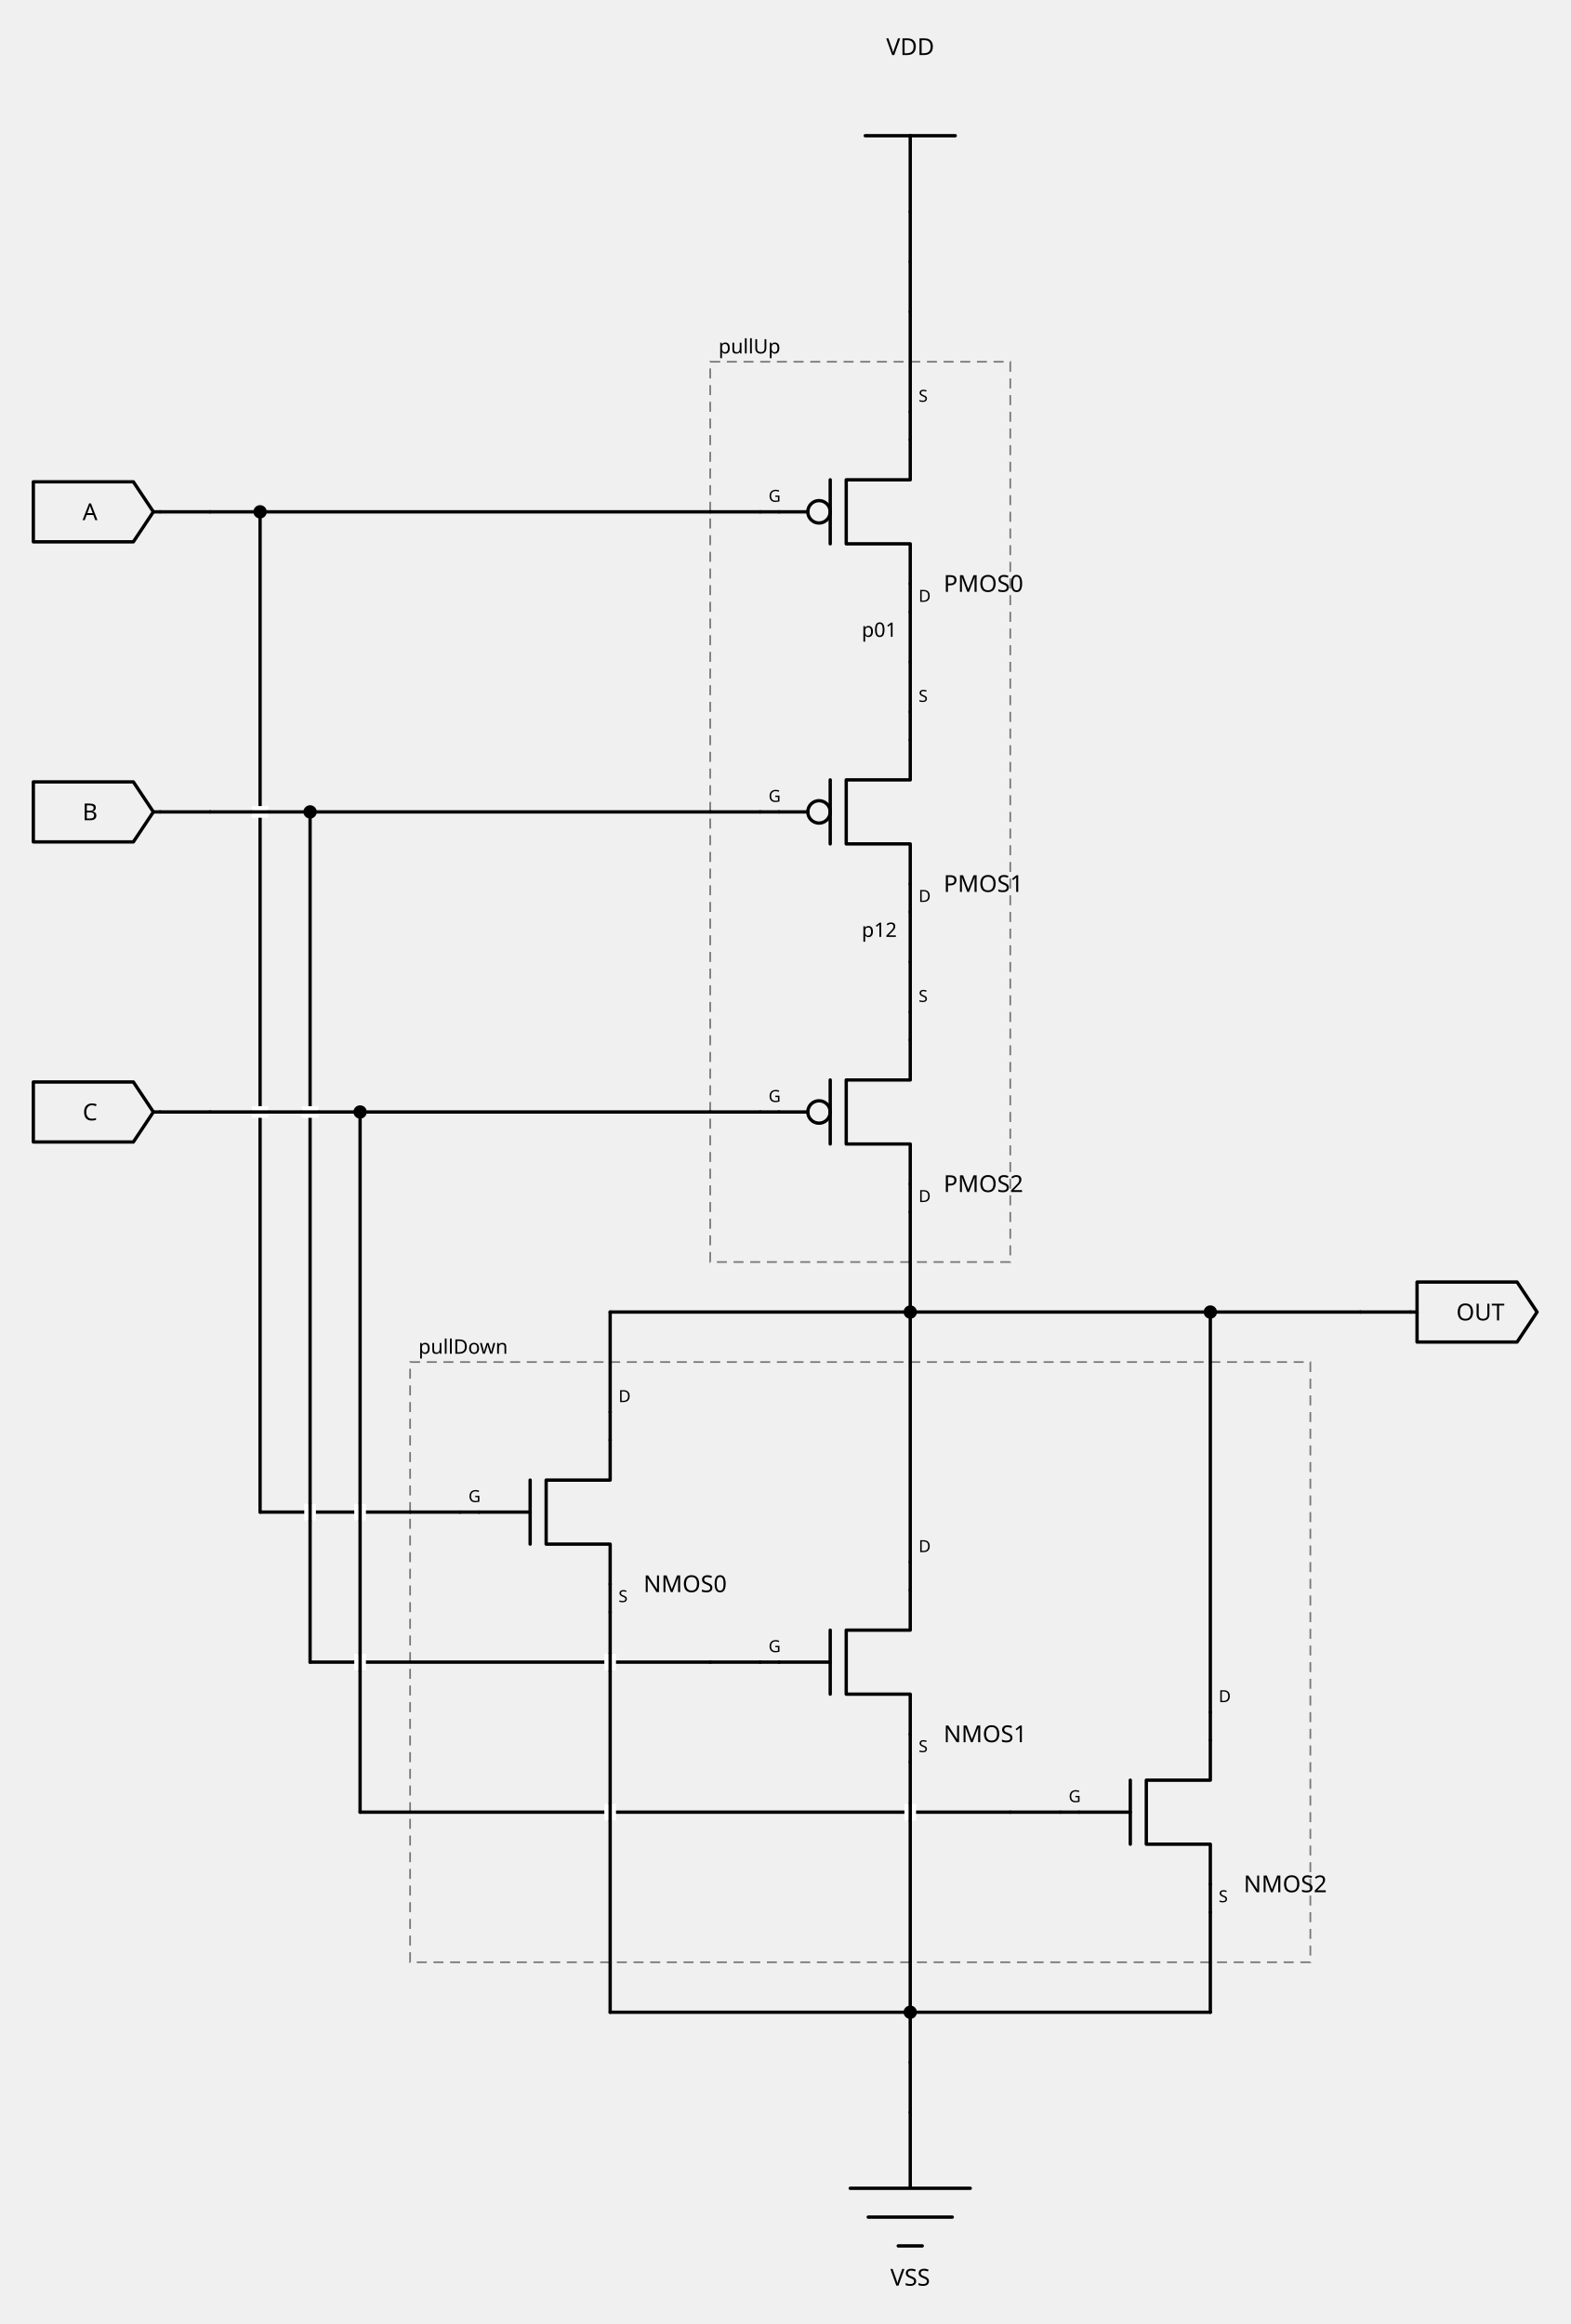
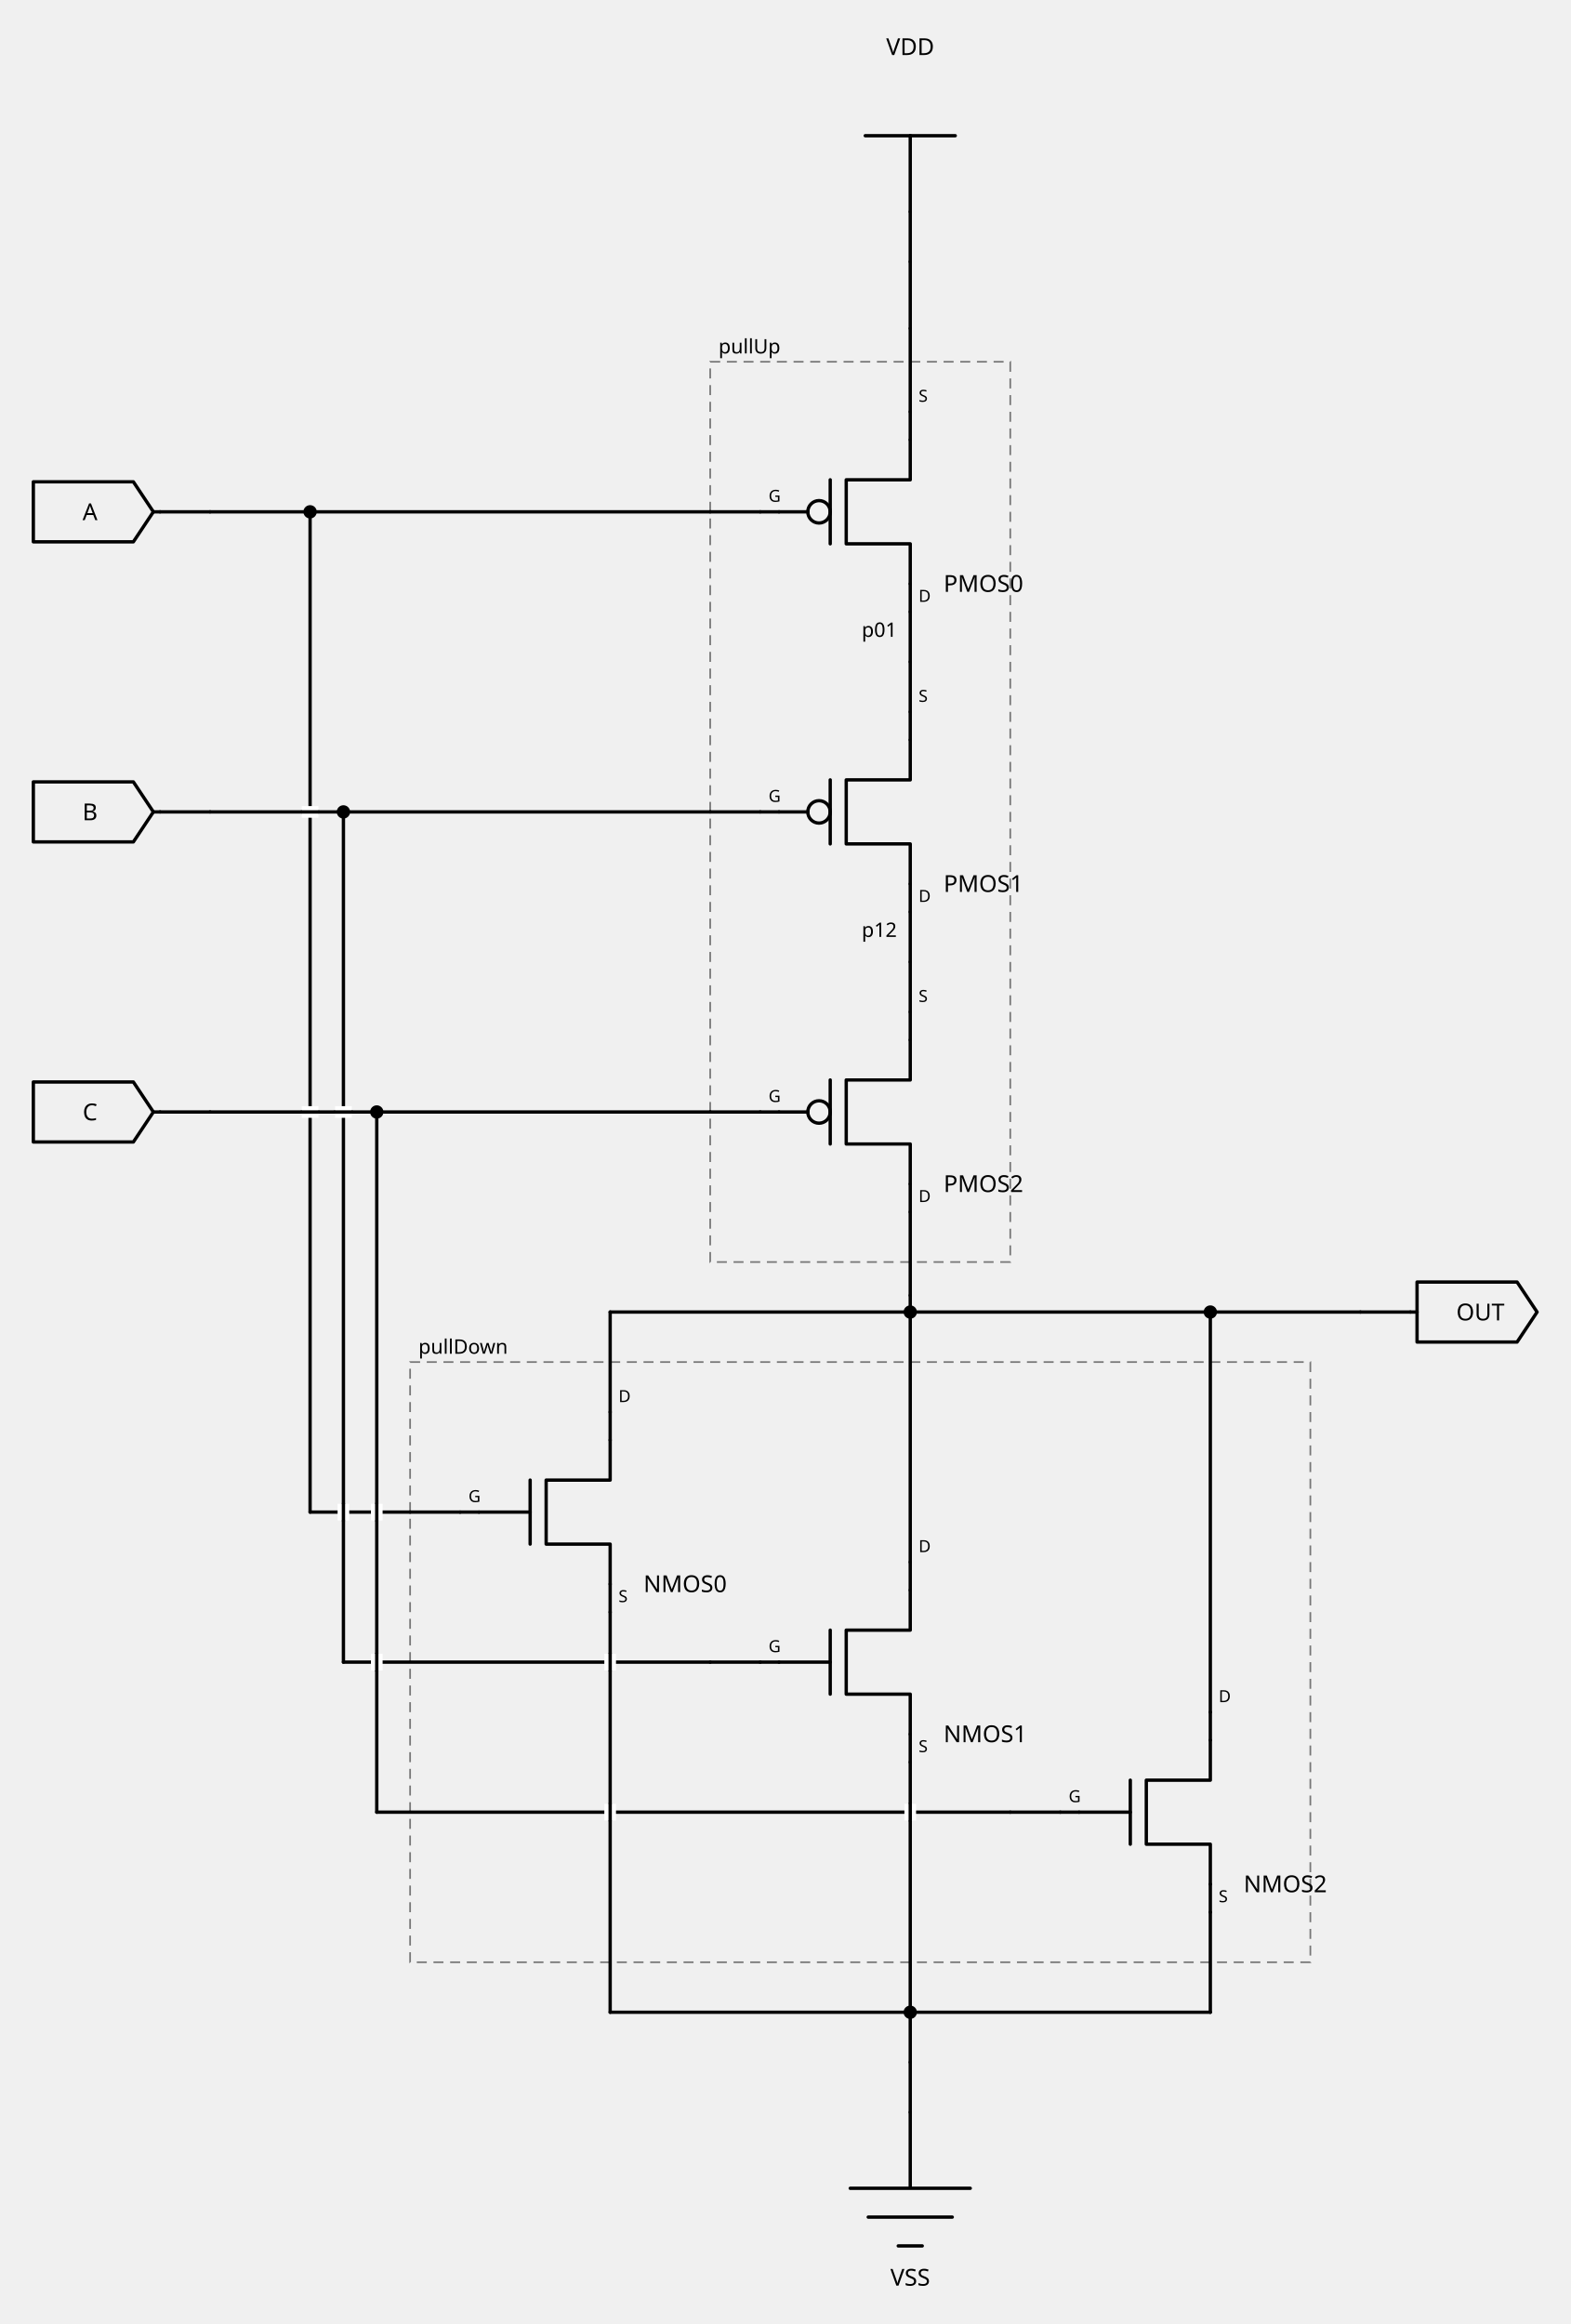
<svg xmlns="http://www.w3.org/2000/svg" id="fixture-nor3" width="942" viewBox="24 -7 942 1394" height="1394" role="graphics-document document" aria-roledescription="circuitDiagram">
  <style>#fixture-nor3{font-family:"trebuchet ms",verdana,arial,sans-serif;font-size:16px;fill:#333;}@keyframes edge-animation-frame{from{stroke-dashoffset:0;}}@keyframes dash{to{stroke-dashoffset:0;}}#fixture-nor3 .edge-animation-slow{stroke-dasharray:9,5!important;stroke-dashoffset:900;animation:dash 50s linear infinite;stroke-linecap:round;}#fixture-nor3 .edge-animation-fast{stroke-dasharray:9,5!important;stroke-dashoffset:900;animation:dash 20s linear infinite;stroke-linecap:round;}#fixture-nor3 .error-icon{fill:#552222;}#fixture-nor3 .error-text{fill:#552222;stroke:#552222;}#fixture-nor3 .edge-thickness-normal{stroke-width:1px;}#fixture-nor3 .edge-thickness-thick{stroke-width:3.5px;}#fixture-nor3 .edge-pattern-solid{stroke-dasharray:0;}#fixture-nor3 .edge-thickness-invisible{stroke-width:0;fill:none;}#fixture-nor3 .edge-pattern-dashed{stroke-dasharray:3;}#fixture-nor3 .edge-pattern-dotted{stroke-dasharray:2;}#fixture-nor3 .marker{fill:#333333;stroke:#333333;}#fixture-nor3 .marker.cross{stroke:#333333;}#fixture-nor3 svg{font-family:"trebuchet ms",verdana,arial,sans-serif;font-size:16px;}#fixture-nor3 p{margin:0;}#fixture-nor3 .node .neo-node{stroke:#9370DB;}#fixture-nor3 [data-look="neo"].node rect,#fixture-nor3 [data-look="neo"].cluster rect,#fixture-nor3 [data-look="neo"].node polygon{stroke:#9370DB;filter:drop-shadow(1px 2px 2px rgba(185, 185, 185, 1));}#fixture-nor3 [data-look="neo"].swimlane.cluster rect{filter:none;}#fixture-nor3 [data-look="neo"].node path{stroke:#9370DB;stroke-width:1px;}#fixture-nor3 [data-look="neo"].node .outer-path{filter:drop-shadow(1px 2px 2px rgba(185, 185, 185, 1));}#fixture-nor3 [data-look="neo"].node .neo-line path{stroke:#9370DB;filter:none;}#fixture-nor3 [data-look="neo"].node circle{stroke:#9370DB;filter:drop-shadow(1px 2px 2px rgba(185, 185, 185, 1));}#fixture-nor3 [data-look="neo"].node circle .state-start{fill:#000000;}#fixture-nor3 [data-look="neo"].icon-shape .icon{fill:#9370DB;filter:drop-shadow(1px 2px 2px rgba(185, 185, 185, 1));}#fixture-nor3 [data-look="neo"].icon-shape .icon-neo path{stroke:#9370DB;filter:drop-shadow(1px 2px 2px rgba(185, 185, 185, 1));}#fixture-nor3 :root{--mermaid-font-family:"trebuchet ms",verdana,arial,sans-serif;}</style>
  <g />
  <g data-circuit="drawing">
    <g data-layer="frames">
      <rect x="450" y="210" width="180" height="540" fill="none" stroke="#777" stroke-width="1" data-stage="0" stroke-dasharray="6 4" />
      <text x="455" y="205" fill="black" stroke="none" font-size="12" font-family="sans-serif">
        <tspan x="455" dy="0">pullUp</tspan>
      </text>
      <rect x="270" y="810" width="540" height="360" fill="none" stroke="#777" stroke-width="1" data-stage="1" stroke-dasharray="6 4" />
      <text x="275" y="805" fill="black" stroke="none" font-size="12" font-family="sans-serif">
        <tspan x="275" dy="0">pullDown</tspan>
      </text>
    </g>
    <g fill="none" stroke="black" stroke-width="2" stroke-linecap="round" data-layer="wires">
      <g data-net="A">
        <path d="M 120 300 L 150 300" />
        <path d="M 480 300 L 450 300" />
-         <path d="M 450 300 L 180 300" />
-         <path d="M 180 300 L 150 300" />
+         <path d="M 450 300 L 210 300" />
+         <path d="M 210 300 L 150 300" />
        <path d="M 300 900 L 270 900" />
-         <path d="M 270 900 L 180 900" />
-         <path d="M 180 900 L 180 300" />
-         <circle cx="180" cy="300" r="3" fill="black" data-junction="A" />
+         <path d="M 270 900 L 210 900" />
+         <path d="M 210 900 L 210 300" />
+         <circle cx="210" cy="300" r="3" fill="black" data-junction="A" />
      </g>
      <g data-net="B">
        <path d="M 120 480 L 150 480" />
        <path d="M 480 480 L 450 480" />
-         <path d="M 450 480 L 210 480" />
-         <path d="M 210 480 L 150 480" />
+         <path d="M 450 480 L 230 480" />
+         <path d="M 230 480 L 150 480" />
        <path d="M 480 990 L 450 990" />
-         <path d="M 450 990 L 210 990" />
-         <path d="M 210 990 L 210 480" />
-         <circle cx="210" cy="480" r="3" fill="black" data-junction="B" />
+         <path d="M 450 990 L 230 990" />
+         <path d="M 230 990 L 230 480" />
+         <circle cx="230" cy="480" r="3" fill="black" data-junction="B" />
      </g>
      <g data-net="C">
        <path d="M 120 660 L 150 660" />
        <path d="M 480 660 L 450 660" />
-         <path d="M 450 660 L 240 660" />
-         <path d="M 240 660 L 150 660" />
+         <path d="M 450 660 L 250 660" />
+         <path d="M 250 660 L 150 660" />
        <path d="M 660 1080 L 630 1080" />
-         <path d="M 630 1080 L 240 1080" />
-         <path d="M 240 1080 L 240 660" />
-         <circle cx="240" cy="660" r="3" fill="black" data-junction="C" />
+         <path d="M 630 1080 L 250 1080" />
+         <path d="M 250 1080 L 250 660" />
+         <circle cx="250" cy="660" r="3" fill="black" data-junction="C" />
      </g>
      <g data-net="OUT">
        <path d="M 390 780 L 570 780" />
        <path d="M 570 780 L 750 780" />
        <path d="M 390 840 L 390 780" />
        <path d="M 570 930 L 570 780" />
        <path d="M 750 1020 L 750 780" />
        <path d="M 870 780 L 840 780" />
        <path d="M 840 780 L 750 780" />
-         <path d="M 570 720 L 570 780" />
+         <path d="M 570 720 L 570 770" />
+         <path d="M 570 770 L 570 780" />
        <circle cx="570" cy="780" r="3" fill="black" data-junction="OUT" />
        <circle cx="750" cy="780" r="3" fill="black" data-junction="OUT" />
      </g>
      <g data-net="VDD">
        <path d="M 570 120 L 570 150" />
-         <path d="M 570 240 L 570 180" />
-         <path d="M 570 180 L 570 150" />
+         <path d="M 570 240 L 570 190" />
+         <path d="M 570 190 L 570 150" />
      </g>
      <g data-net="VSS">
        <path d="M 390 1200 L 570 1200" />
        <path d="M 570 1200 L 750 1200" />
        <path d="M 390 960 L 390 1200" />
        <path d="M 570 1050 L 570 1200" />
        <path d="M 750 1140 L 750 1200" />
        <path d="M 570 1260 L 570 1230" />
        <path d="M 570 1230 L 570 1200" />
        <circle cx="570" cy="1200" r="3" fill="black" data-junction="VSS" />
      </g>
      <g data-net="p01">
        <path d="M 570 360 L 570 390" />
        <path d="M 570 420 L 570 390" />
      </g>
      <g data-net="p12">
        <path d="M 570 540 L 570 570" />
        <path d="M 570 600 L 570 570" />
      </g>
      <g data-crossing="B" data-under="A">
-         <path d="M 210 895 V 905" stroke="white" stroke-width="7" stroke-linecap="butt" />
-         <path d="M 210 895 V 905" />
+         <path d="M 230 895 V 905" stroke="white" stroke-width="7" stroke-linecap="butt" />
+         <path d="M 230 895 V 905" />
      </g>
      <g data-crossing="B" data-under="A">
-         <path d="M 175 480 H 185" stroke="white" stroke-width="7" stroke-linecap="butt" />
-         <path d="M 175 480 H 185" />
+         <path d="M 205 480 H 215" stroke="white" stroke-width="7" stroke-linecap="butt" />
+         <path d="M 205 480 H 215" />
      </g>
      <g data-crossing="C" data-under="A">
-         <path d="M 240 895 V 905" stroke="white" stroke-width="7" stroke-linecap="butt" />
-         <path d="M 240 895 V 905" />
+         <path d="M 250 895 V 905" stroke="white" stroke-width="7" stroke-linecap="butt" />
+         <path d="M 250 895 V 905" />
      </g>
      <g data-crossing="C" data-under="A">
-         <path d="M 175 660 H 185" stroke="white" stroke-width="7" stroke-linecap="butt" />
-         <path d="M 175 660 H 185" />
-       </g>
-       <g data-crossing="C" data-under="B">
-         <path d="M 240 985 V 995" stroke="white" stroke-width="7" stroke-linecap="butt" />
-         <path d="M 240 985 V 995" />
-       </g>
-       <g data-crossing="C" data-under="B">
        <path d="M 205 660 H 215" stroke="white" stroke-width="7" stroke-linecap="butt" />
        <path d="M 205 660 H 215" />
+       </g>
+       <g data-crossing="C" data-under="B">
+         <path d="M 250 985 V 995" stroke="white" stroke-width="7" stroke-linecap="butt" />
+         <path d="M 250 985 V 995" />
+       </g>
+       <g data-crossing="C" data-under="B">
+         <path d="M 225 660 H 235" stroke="white" stroke-width="7" stroke-linecap="butt" />
+         <path d="M 225 660 H 235" />
      </g>
      <g data-crossing="VSS" data-under="B">
        <path d="M 390 985 V 995" stroke="white" stroke-width="7" stroke-linecap="butt" />
        <path d="M 390 985 V 995" />
      </g>
      <g data-crossing="VSS" data-under="C">
        <path d="M 390 1075 V 1085" stroke="white" stroke-width="7" stroke-linecap="butt" />
        <path d="M 390 1075 V 1085" />
      </g>
      <g data-crossing="VSS" data-under="C">
        <path d="M 570 1075 V 1085" stroke="white" stroke-width="7" stroke-linecap="butt" />
        <path d="M 570 1075 V 1085" />
      </g>
    </g>
    <g data-layer="symbols">
      <g transform="matrix(1 0 0 1 480 240)" data-symbol="pmos" data-device="PMOS0">
        <g id="fixture-nor3-symbol-0-0" fill="none" stroke="#000" stroke-width="2" stroke-linecap="round" stroke-linejoin="round">
          <circle cx="35.28" cy="60" r="6.72" id="fixture-nor3-symbol-0-1" stroke="#000" fill="none" stroke-width="2" />
          <path d="M 90 16.8 L 90 40.8 L 51.6 40.8 L 51.6 79.2 L 90 79.2 L 90 103.2" id="fixture-nor3-symbol-0-2" stroke="#000" fill="none" stroke-width="2" stroke-linecap="round" stroke-linejoin="round" />
          <path d="M 42 40.8 L 42 79.2" id="fixture-nor3-symbol-0-3" stroke="#000" fill="none" stroke-width="2" stroke-linecap="round" stroke-linejoin="round" />
          <path d="M 28.56 60 L 11.28 60" id="fixture-nor3-symbol-0-4" stroke="#000" fill="none" stroke-width="2" stroke-linecap="round" stroke-linejoin="round" />
          <line id="fixture-nor3-symbol-0-5" x1="0" y1="60" x2="11.28" y2="60" />
          <line id="fixture-nor3-symbol-0-6" x1="90" y1="0" x2="90" y2="16.8" />
          <line id="fixture-nor3-symbol-0-7" x1="90" y1="103.2" x2="90" y2="120" />
        </g>
      </g>
      <g transform="matrix(1 0 0 1 480 420)" data-symbol="pmos" data-device="PMOS1">
        <g id="fixture-nor3-symbol-1-0" fill="none" stroke="#000" stroke-width="2" stroke-linecap="round" stroke-linejoin="round">
          <circle cx="35.28" cy="60" r="6.72" id="fixture-nor3-symbol-1-1" stroke="#000" fill="none" stroke-width="2" />
          <path d="M 90 16.8 L 90 40.8 L 51.6 40.8 L 51.6 79.2 L 90 79.2 L 90 103.2" id="fixture-nor3-symbol-1-2" stroke="#000" fill="none" stroke-width="2" stroke-linecap="round" stroke-linejoin="round" />
          <path d="M 42 40.8 L 42 79.2" id="fixture-nor3-symbol-1-3" stroke="#000" fill="none" stroke-width="2" stroke-linecap="round" stroke-linejoin="round" />
          <path d="M 28.56 60 L 11.28 60" id="fixture-nor3-symbol-1-4" stroke="#000" fill="none" stroke-width="2" stroke-linecap="round" stroke-linejoin="round" />
          <line id="fixture-nor3-symbol-1-5" x1="0" y1="60" x2="11.28" y2="60" />
          <line id="fixture-nor3-symbol-1-6" x1="90" y1="0" x2="90" y2="16.8" />
          <line id="fixture-nor3-symbol-1-7" x1="90" y1="103.2" x2="90" y2="120" />
        </g>
      </g>
      <g transform="matrix(1 0 0 1 480 600)" data-symbol="pmos" data-device="PMOS2">
        <g id="fixture-nor3-symbol-2-0" fill="none" stroke="#000" stroke-width="2" stroke-linecap="round" stroke-linejoin="round">
          <circle cx="35.28" cy="60" r="6.72" id="fixture-nor3-symbol-2-1" stroke="#000" fill="none" stroke-width="2" />
          <path d="M 90 16.8 L 90 40.8 L 51.6 40.8 L 51.6 79.2 L 90 79.2 L 90 103.2" id="fixture-nor3-symbol-2-2" stroke="#000" fill="none" stroke-width="2" stroke-linecap="round" stroke-linejoin="round" />
          <path d="M 42 40.8 L 42 79.2" id="fixture-nor3-symbol-2-3" stroke="#000" fill="none" stroke-width="2" stroke-linecap="round" stroke-linejoin="round" />
          <path d="M 28.56 60 L 11.28 60" id="fixture-nor3-symbol-2-4" stroke="#000" fill="none" stroke-width="2" stroke-linecap="round" stroke-linejoin="round" />
          <line id="fixture-nor3-symbol-2-5" x1="0" y1="60" x2="11.28" y2="60" />
          <line id="fixture-nor3-symbol-2-6" x1="90" y1="0" x2="90" y2="16.8" />
          <line id="fixture-nor3-symbol-2-7" x1="90" y1="103.2" x2="90" y2="120" />
        </g>
      </g>
      <g transform="matrix(1 0 0 1 300 840)" data-symbol="nmos" data-device="NMOS0">
        <g id="fixture-nor3-symbol-3-0" fill="none" stroke="#000" stroke-width="2" stroke-linecap="round" stroke-linejoin="round">
          <path d="M 90 16.8 L 90 40.8 L 51.6 40.8 L 51.6 79.2 L 90 79.2 L 90 103.2" id="fixture-nor3-symbol-3-1" stroke="#000" fill="none" stroke-width="2" stroke-linecap="round" stroke-linejoin="round" />
          <path d="M 42 40.8 L 42 79.2" id="fixture-nor3-symbol-3-2" stroke="#000" fill="none" stroke-width="2" stroke-linecap="round" stroke-linejoin="round" />
          <path d="M 42 60 L 11.28 60" id="fixture-nor3-symbol-3-3" stroke="#000" fill="none" stroke-width="2" stroke-linecap="round" stroke-linejoin="round" />
          <line id="fixture-nor3-symbol-3-4" x1="0" y1="60" x2="11.28" y2="60" />
          <line id="fixture-nor3-symbol-3-5" x1="90" y1="0" x2="90" y2="16.8" />
          <line id="fixture-nor3-symbol-3-6" x1="90" y1="103.2" x2="90" y2="120" />
        </g>
      </g>
      <g transform="matrix(1 0 0 1 480 930)" data-symbol="nmos" data-device="NMOS1">
        <g id="fixture-nor3-symbol-4-0" fill="none" stroke="#000" stroke-width="2" stroke-linecap="round" stroke-linejoin="round">
          <path d="M 90 16.8 L 90 40.8 L 51.6 40.8 L 51.6 79.2 L 90 79.2 L 90 103.2" id="fixture-nor3-symbol-4-1" stroke="#000" fill="none" stroke-width="2" stroke-linecap="round" stroke-linejoin="round" />
          <path d="M 42 40.8 L 42 79.2" id="fixture-nor3-symbol-4-2" stroke="#000" fill="none" stroke-width="2" stroke-linecap="round" stroke-linejoin="round" />
          <path d="M 42 60 L 11.28 60" id="fixture-nor3-symbol-4-3" stroke="#000" fill="none" stroke-width="2" stroke-linecap="round" stroke-linejoin="round" />
          <line id="fixture-nor3-symbol-4-4" x1="0" y1="60" x2="11.28" y2="60" />
          <line id="fixture-nor3-symbol-4-5" x1="90" y1="0" x2="90" y2="16.8" />
          <line id="fixture-nor3-symbol-4-6" x1="90" y1="103.2" x2="90" y2="120" />
        </g>
      </g>
      <g transform="matrix(1 0 0 1 660 1020)" data-symbol="nmos" data-device="NMOS2">
        <g id="fixture-nor3-symbol-5-0" fill="none" stroke="#000" stroke-width="2" stroke-linecap="round" stroke-linejoin="round">
          <path d="M 90 16.8 L 90 40.8 L 51.6 40.8 L 51.6 79.2 L 90 79.2 L 90 103.2" id="fixture-nor3-symbol-5-1" stroke="#000" fill="none" stroke-width="2" stroke-linecap="round" stroke-linejoin="round" />
          <path d="M 42 40.8 L 42 79.2" id="fixture-nor3-symbol-5-2" stroke="#000" fill="none" stroke-width="2" stroke-linecap="round" stroke-linejoin="round" />
          <path d="M 42 60 L 11.28 60" id="fixture-nor3-symbol-5-3" stroke="#000" fill="none" stroke-width="2" stroke-linecap="round" stroke-linejoin="round" />
          <line id="fixture-nor3-symbol-5-4" x1="0" y1="60" x2="11.28" y2="60" />
          <line id="fixture-nor3-symbol-5-5" x1="90" y1="0" x2="90" y2="16.8" />
          <line id="fixture-nor3-symbol-5-6" x1="90" y1="103.2" x2="90" y2="120" />
        </g>
      </g>
      <g transform="matrix(1 0 0 1 0 240)" data-symbol="pinIn" data-net-symbol="A">
        <g id="fixture-nor3-symbol-6-0" fill="none" stroke="#000" stroke-width="2" stroke-linecap="round" stroke-linejoin="round">
          <polygon id="fixture-nor3-symbol-6-1" points="44,42 104,42 116,60 104,78 44,78" />
          <line id="fixture-nor3-symbol-6-2" x1="116" y1="60" x2="120" y2="60" />
        </g>
      </g>
      <g transform="matrix(1 0 0 1 0 420)" data-symbol="pinIn" data-net-symbol="B">
        <g id="fixture-nor3-symbol-7-0" fill="none" stroke="#000" stroke-width="2" stroke-linecap="round" stroke-linejoin="round">
          <polygon id="fixture-nor3-symbol-7-1" points="44,42 104,42 116,60 104,78 44,78" />
          <line id="fixture-nor3-symbol-7-2" x1="116" y1="60" x2="120" y2="60" />
        </g>
      </g>
      <g transform="matrix(1 0 0 1 0 600)" data-symbol="pinIn" data-net-symbol="C">
        <g id="fixture-nor3-symbol-8-0" fill="none" stroke="#000" stroke-width="2" stroke-linecap="round" stroke-linejoin="round">
          <polygon id="fixture-nor3-symbol-8-1" points="44,42 104,42 116,60 104,78 44,78" />
          <line id="fixture-nor3-symbol-8-2" x1="116" y1="60" x2="120" y2="60" />
        </g>
      </g>
      <g transform="matrix(1 0 0 1 870 720)" data-symbol="pinOut" data-net-symbol="OUT">
        <g id="fixture-nor3-symbol-9-0" fill="none" stroke="#000" stroke-width="2" stroke-linecap="round" stroke-linejoin="round">
          <line id="fixture-nor3-symbol-9-1" x1="0" y1="60" x2="4" y2="60" />
          <polygon id="fixture-nor3-symbol-9-2" points="4,42 64,42 76,60 64,78 4,78" />
        </g>
      </g>
      <g transform="matrix(1 0 0 1 510 0)" data-symbol="supplyNet" data-net-symbol="VDD">
        <g id="fixture-nor3-symbol-10-0" fill="none" stroke="#000" stroke-width="2" stroke-linecap="round" stroke-linejoin="round">
          <path d="M 60 120 L 60 74.4" id="fixture-nor3-symbol-10-1" stroke="#000" fill="none" stroke-width="2" stroke-linecap="round" stroke-linejoin="round" />
          <path d="M 60 74.4 L 33 74.4" id="fixture-nor3-symbol-10-2" stroke="#000" fill="none" stroke-width="2" stroke-linecap="round" stroke-linejoin="round" />
          <path d="M 60 74.4 L 87 74.4" id="fixture-nor3-symbol-10-3" stroke="#000" fill="none" stroke-width="2" stroke-linecap="round" stroke-linejoin="round" />
        </g>
      </g>
      <g transform="matrix(1 0 0 1 510 1260)" data-symbol="ground" data-net-symbol="VSS">
        <g id="fixture-nor3-symbol-11-0" fill="none" stroke="#000" stroke-width="2" stroke-linecap="round" stroke-linejoin="round">
          <path d="M 60 0 L 60 45.6 L 24 45.6 L 96 45.6 M 34.8 62.88 L 85.2 62.88 M 52.8 80.16 L 67.2 80.16" id="fixture-nor3-symbol-11-1" stroke="#000" fill="none" stroke-width="2" stroke-linecap="round" stroke-linejoin="round" />
        </g>
      </g>
    </g>
    <g data-layer="labels">
      <text x="590" y="348" fill="black" stroke="none" font-size="14" font-family="sans-serif" data-device-label="PMOS0">
        <tspan x="590" dy="0">PMOS0</tspan>
      </text>
      <text x="485" y="294" fill="black" stroke="none" font-size="10" font-family="sans-serif" data-terminal="PMOS0:G">
        <tspan x="485" dy="0">G</tspan>
      </text>
      <text x="575" y="234" fill="black" stroke="none" font-size="10" font-family="sans-serif" data-terminal="PMOS0:S">
        <tspan x="575" dy="0">S</tspan>
      </text>
      <text x="575" y="354" fill="black" stroke="none" font-size="10" font-family="sans-serif" data-terminal="PMOS0:D">
        <tspan x="575" dy="0">D</tspan>
      </text>
      <text x="590" y="528" fill="black" stroke="none" font-size="14" font-family="sans-serif" data-device-label="PMOS1">
        <tspan x="590" dy="0">PMOS1</tspan>
      </text>
      <text x="485" y="474" fill="black" stroke="none" font-size="10" font-family="sans-serif" data-terminal="PMOS1:G">
        <tspan x="485" dy="0">G</tspan>
      </text>
      <text x="575" y="414" fill="black" stroke="none" font-size="10" font-family="sans-serif" data-terminal="PMOS1:S">
        <tspan x="575" dy="0">S</tspan>
      </text>
      <text x="575" y="534" fill="black" stroke="none" font-size="10" font-family="sans-serif" data-terminal="PMOS1:D">
        <tspan x="575" dy="0">D</tspan>
      </text>
      <text x="590" y="708" fill="black" stroke="none" font-size="14" font-family="sans-serif" data-device-label="PMOS2">
        <tspan x="590" dy="0">PMOS2</tspan>
      </text>
      <text x="485" y="654" fill="black" stroke="none" font-size="10" font-family="sans-serif" data-terminal="PMOS2:G">
        <tspan x="485" dy="0">G</tspan>
      </text>
      <text x="575" y="594" fill="black" stroke="none" font-size="10" font-family="sans-serif" data-terminal="PMOS2:S">
        <tspan x="575" dy="0">S</tspan>
      </text>
      <text x="575" y="714" fill="black" stroke="none" font-size="10" font-family="sans-serif" data-terminal="PMOS2:D">
        <tspan x="575" dy="0">D</tspan>
      </text>
      <text x="410" y="948" fill="black" stroke="none" font-size="14" font-family="sans-serif" data-device-label="NMOS0">
        <tspan x="410" dy="0">NMOS0</tspan>
      </text>
      <text x="305" y="894" fill="black" stroke="none" font-size="10" font-family="sans-serif" data-terminal="NMOS0:G">
        <tspan x="305" dy="0">G</tspan>
      </text>
      <text x="395" y="834" fill="black" stroke="none" font-size="10" font-family="sans-serif" data-terminal="NMOS0:D">
        <tspan x="395" dy="0">D</tspan>
      </text>
      <text x="395" y="954" fill="black" stroke="none" font-size="10" font-family="sans-serif" data-terminal="NMOS0:S">
        <tspan x="395" dy="0">S</tspan>
      </text>
      <text x="590" y="1038" fill="black" stroke="none" font-size="14" font-family="sans-serif" data-device-label="NMOS1">
        <tspan x="590" dy="0">NMOS1</tspan>
      </text>
      <text x="485" y="984" fill="black" stroke="none" font-size="10" font-family="sans-serif" data-terminal="NMOS1:G">
        <tspan x="485" dy="0">G</tspan>
      </text>
      <text x="575" y="924" fill="black" stroke="none" font-size="10" font-family="sans-serif" data-terminal="NMOS1:D">
        <tspan x="575" dy="0">D</tspan>
      </text>
      <text x="575" y="1044" fill="black" stroke="none" font-size="10" font-family="sans-serif" data-terminal="NMOS1:S">
        <tspan x="575" dy="0">S</tspan>
      </text>
      <text x="770" y="1128" fill="black" stroke="none" font-size="14" font-family="sans-serif" data-device-label="NMOS2">
        <tspan x="770" dy="0">NMOS2</tspan>
      </text>
      <text x="665" y="1074" fill="black" stroke="none" font-size="10" font-family="sans-serif" data-terminal="NMOS2:G">
        <tspan x="665" dy="0">G</tspan>
      </text>
      <text x="755" y="1014" fill="black" stroke="none" font-size="10" font-family="sans-serif" data-terminal="NMOS2:D">
        <tspan x="755" dy="0">D</tspan>
      </text>
      <text x="755" y="1134" fill="black" stroke="none" font-size="10" font-family="sans-serif" data-terminal="NMOS2:S">
        <tspan x="755" dy="0">S</tspan>
      </text>
      <text x="78" y="305" fill="black" stroke="none" font-size="14" font-family="sans-serif" text-anchor="middle" data-net-label="A">
        <tspan x="78" dy="0">A</tspan>
      </text>
      <text x="78" y="485" fill="black" stroke="none" font-size="14" font-family="sans-serif" text-anchor="middle" data-net-label="B">
        <tspan x="78" dy="0">B</tspan>
      </text>
      <text x="78" y="665" fill="black" stroke="none" font-size="14" font-family="sans-serif" text-anchor="middle" data-net-label="C">
        <tspan x="78" dy="0">C</tspan>
      </text>
      <text x="912" y="785" fill="black" stroke="none" font-size="14" font-family="sans-serif" text-anchor="middle" data-net-label="OUT">
        <tspan x="912" dy="0">OUT</tspan>
      </text>
      <text x="570" y="26" fill="black" stroke="none" font-size="14" font-family="sans-serif" text-anchor="middle" data-net-label="VDD">
        <tspan x="570" dy="0">VDD</tspan>
      </text>
      <text x="570" y="1364" fill="black" stroke="none" font-size="14" font-family="sans-serif" text-anchor="middle" data-net-label="VSS">
        <tspan x="570" dy="0">VSS</tspan>
      </text>
      <text x="562" y="375" fill="black" stroke="none" font-size="12" font-family="sans-serif" data-net-label="p01" text-anchor="end">
        <tspan x="562" dy="0">p01</tspan>
      </text>
      <text x="562" y="555" fill="black" stroke="none" font-size="12" font-family="sans-serif" data-net-label="p12" text-anchor="end">
        <tspan x="562" dy="0">p12</tspan>
      </text>
    </g>
  </g>
</svg>
